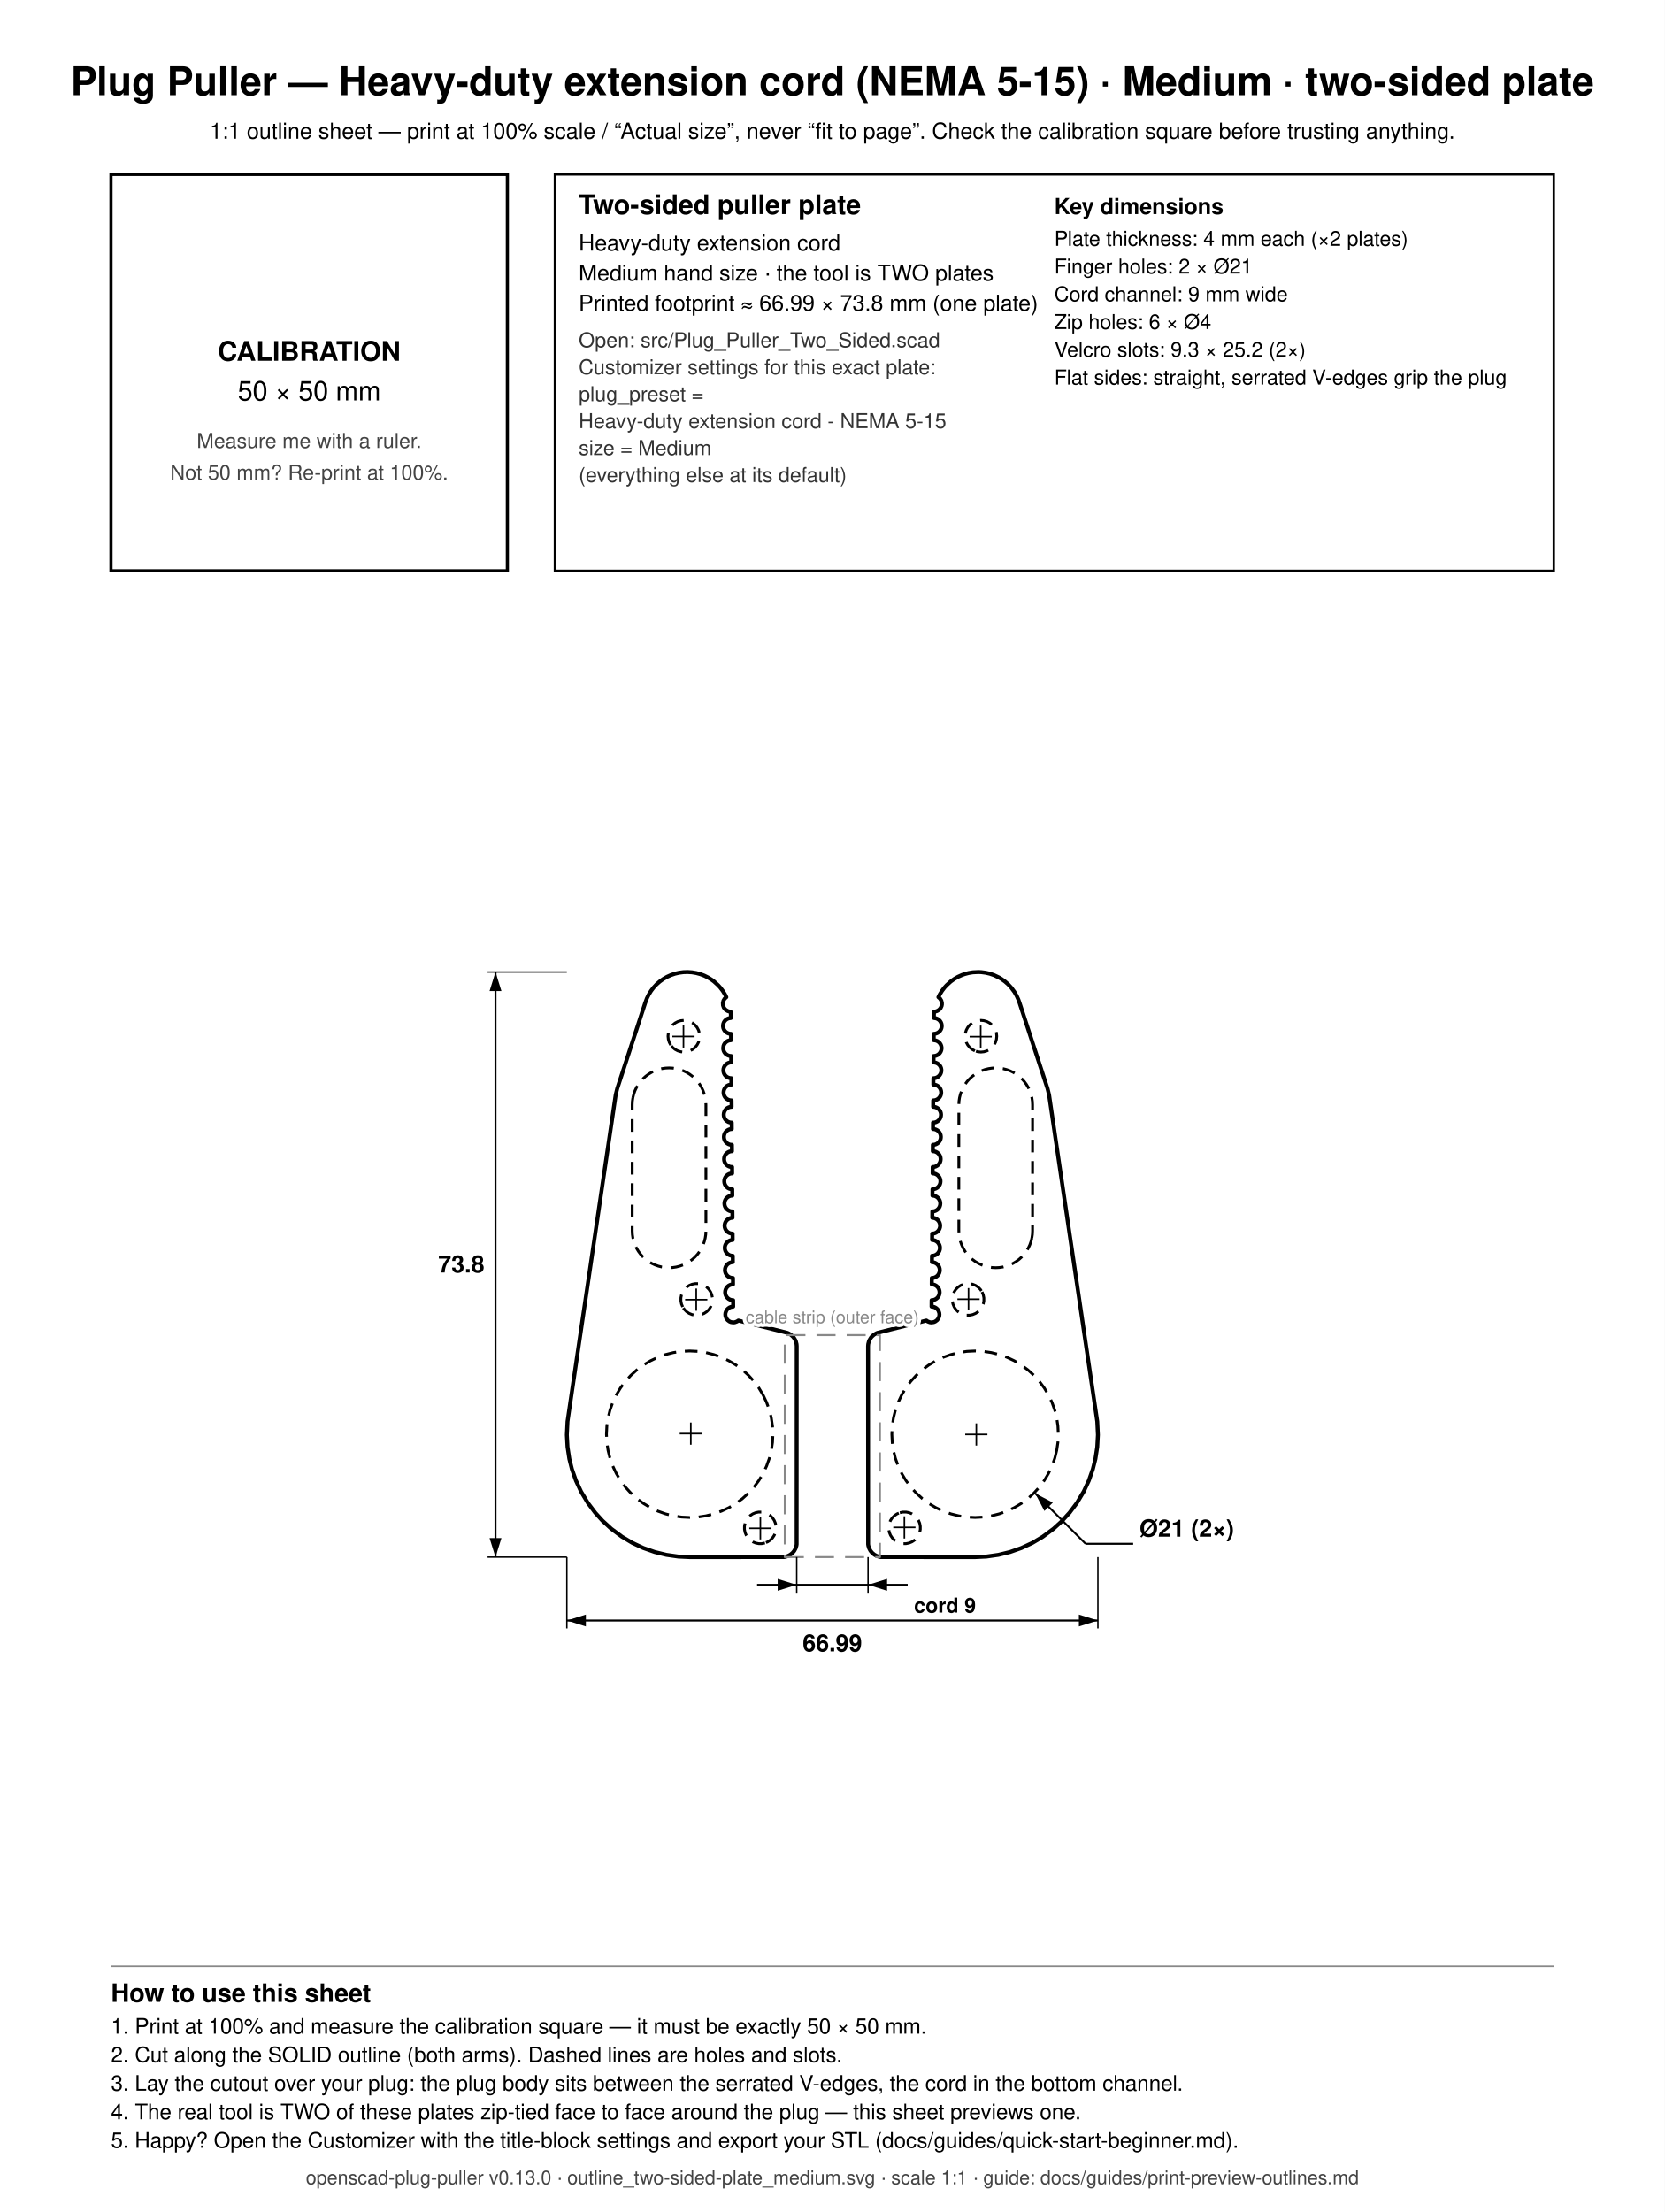
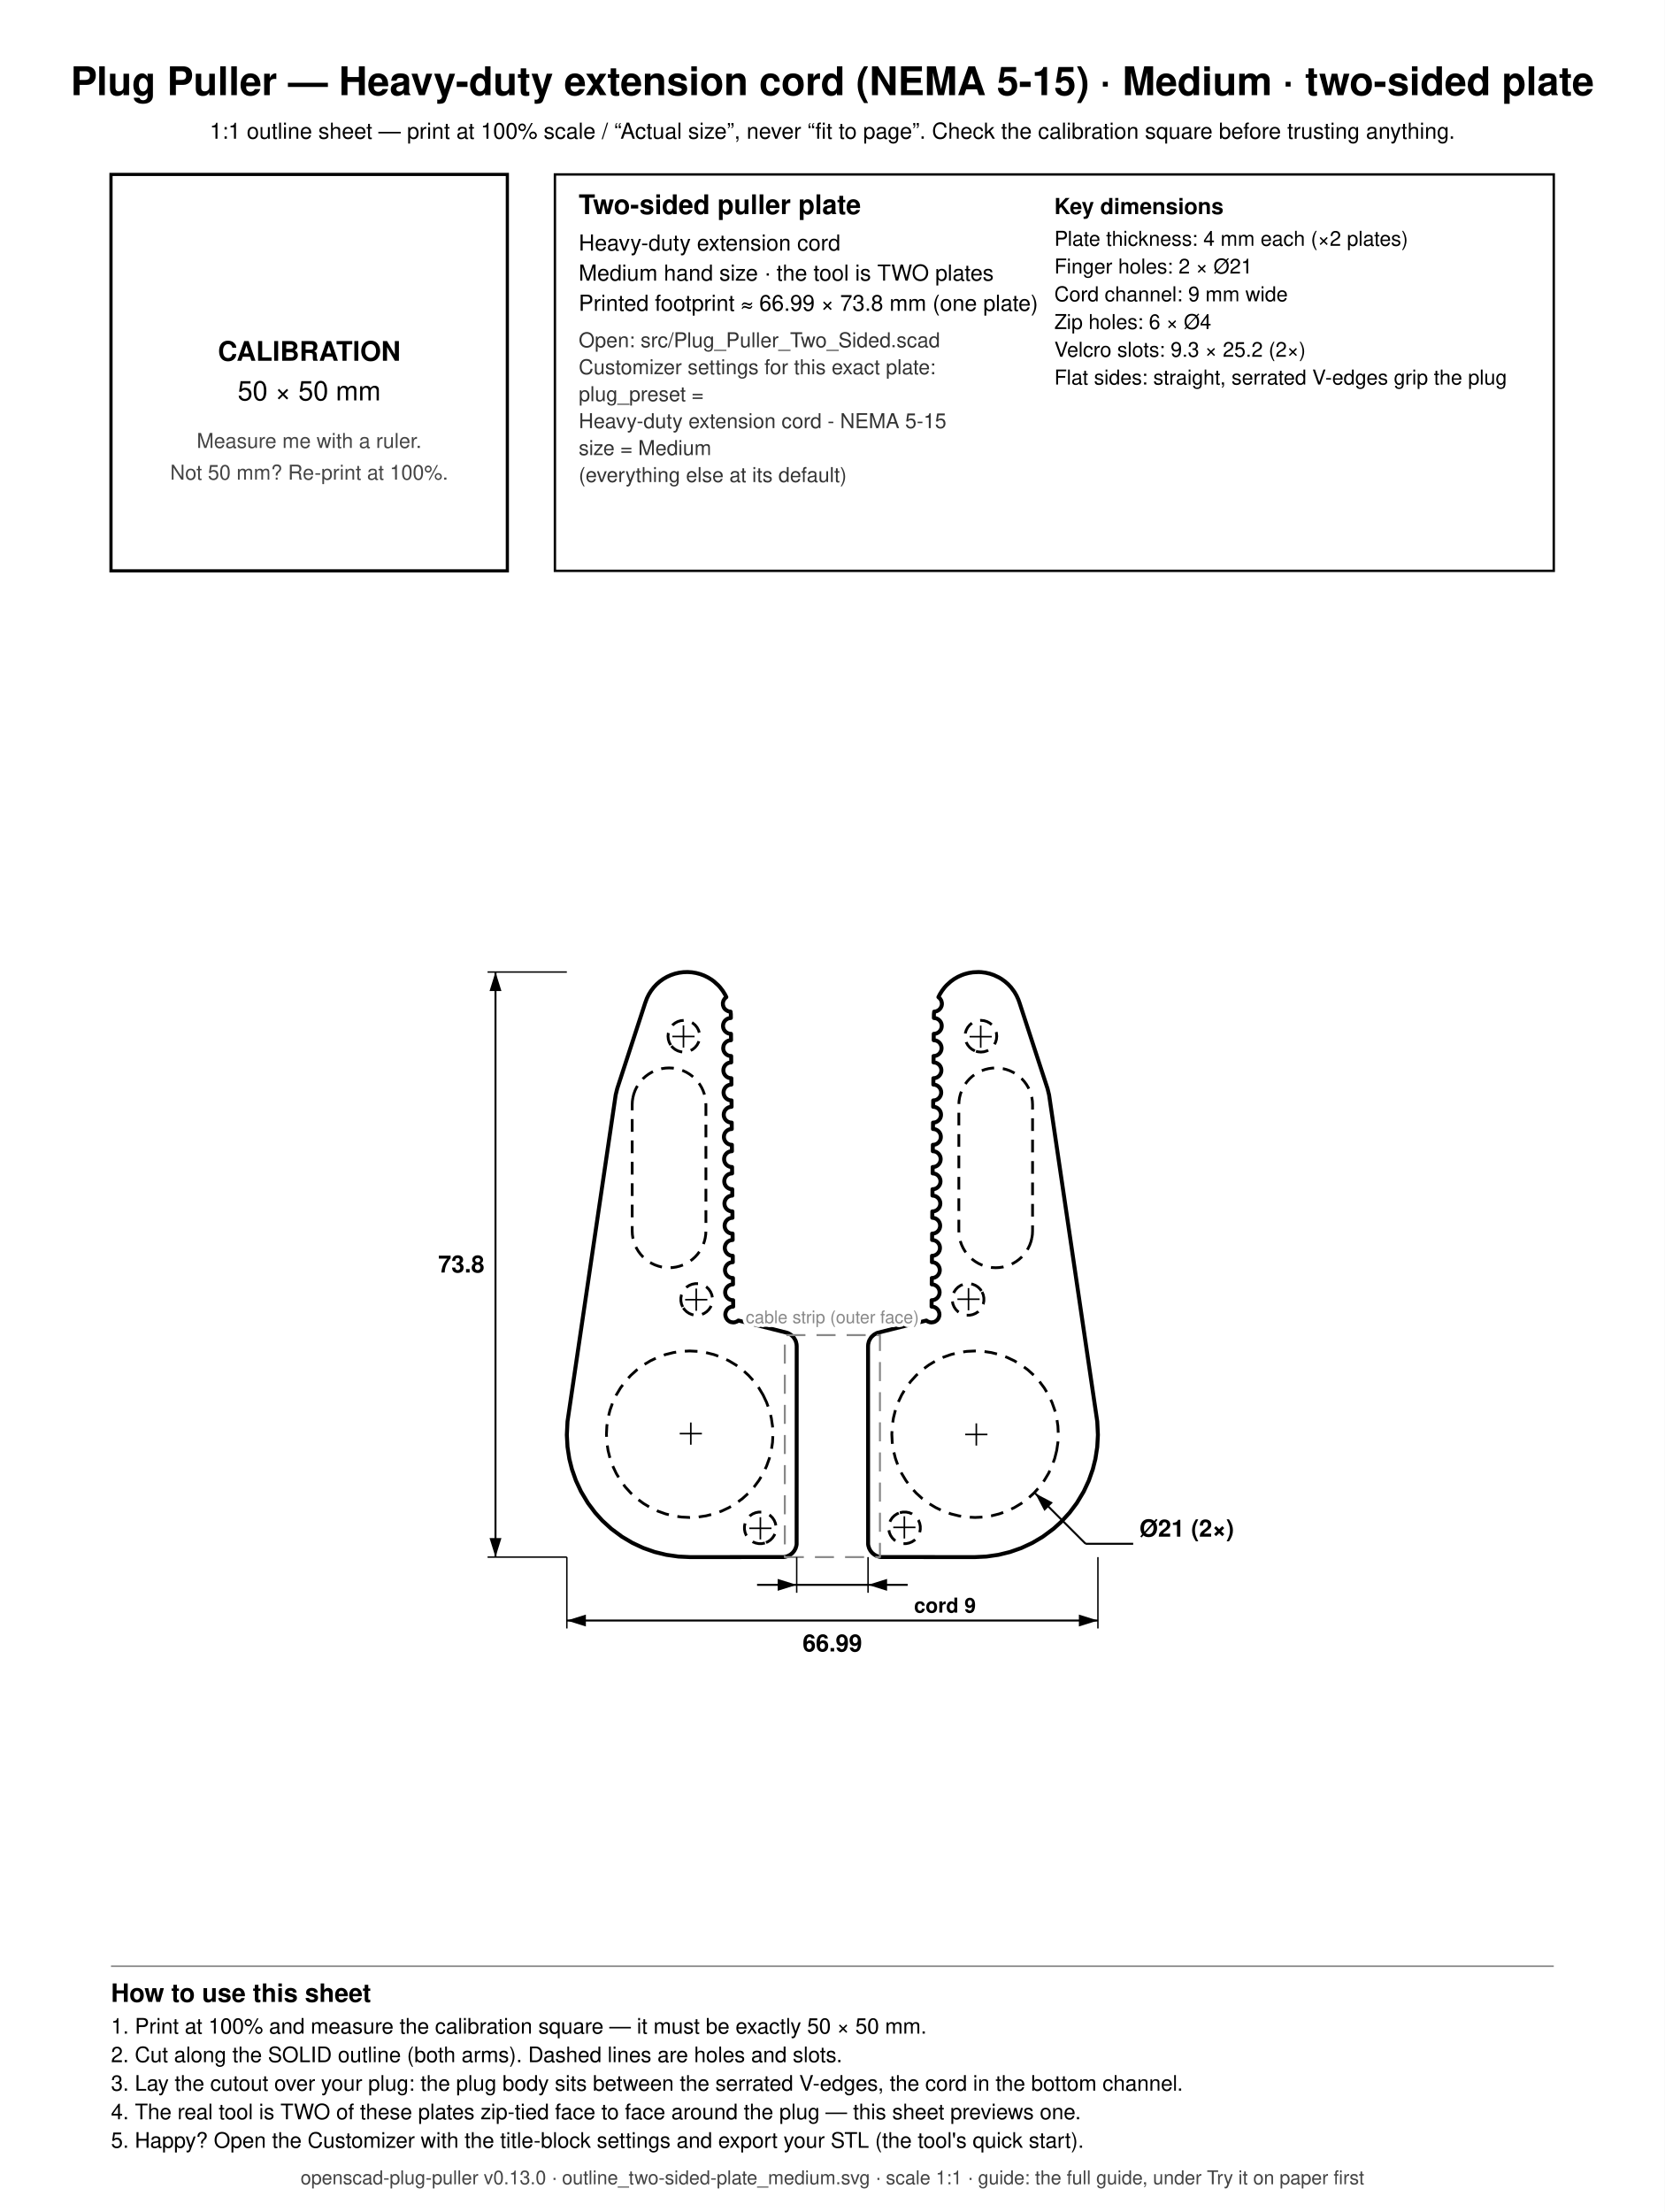
<svg xmlns="http://www.w3.org/2000/svg" width="210mm" height="279mm" viewBox="0 0 210 279">
  <rect x="0" y="0" width="210" height="279" fill="white" />
  <text x="105.000" y="12.000" font-family="Helvetica, Arial, sans-serif" font-size="5" font-weight="bold" text-anchor="middle" fill="black">Plug Puller — Heavy-duty extension cord (NEMA 5-15) · Medium · two-sided plate</text>
  <text x="105.000" y="17.500" font-family="Helvetica, Arial, sans-serif" font-size="2.8" font-weight="normal" text-anchor="middle" fill="black">1:1 outline sheet — print at 100% scale / “Actual size”, never “fit to page”. Check the calibration square before trusting anything.</text>
  <rect x="14" y="22" width="50" height="50" fill="none" stroke="black" stroke-width="0.4" />
  <text x="39.000" y="45.500" font-family="Helvetica, Arial, sans-serif" font-size="3.4" font-weight="bold" text-anchor="middle" fill="black">CALIBRATION</text>
  <text x="39.000" y="50.500" font-family="Helvetica, Arial, sans-serif" font-size="3.4" font-weight="normal" text-anchor="middle" fill="black">50 × 50 mm</text>
  <text x="39.000" y="56.500" font-family="Helvetica, Arial, sans-serif" font-size="2.6" font-weight="normal" text-anchor="middle" fill="#444444">Measure me with a ruler.</text>
  <text x="39.000" y="60.500" font-family="Helvetica, Arial, sans-serif" font-size="2.6" font-weight="normal" text-anchor="middle" fill="#444444">Not 50 mm? Re-print at 100%.</text>
  <rect x="70" y="22" width="126" height="50" fill="none" stroke="black" stroke-width="0.3" />
  <text x="73.000" y="27.000" font-family="Helvetica, Arial, sans-serif" font-size="3.4" font-weight="bold" text-anchor="start" fill="black">Two-sided puller plate</text>
  <text x="73.000" y="31.600" font-family="Helvetica, Arial, sans-serif" font-size="2.8" font-weight="normal" text-anchor="start" fill="black">Heavy-duty extension cord</text>
  <text x="73.000" y="35.400" font-family="Helvetica, Arial, sans-serif" font-size="2.8" font-weight="normal" text-anchor="start" fill="black">Medium hand size · the tool is TWO plates</text>
  <text x="73.000" y="39.200" font-family="Helvetica, Arial, sans-serif" font-size="2.8" font-weight="normal" text-anchor="start" fill="black">Printed footprint ≈ 66.99 × 73.8 mm (one plate)</text>
  <text x="73.000" y="43.800" font-family="Helvetica, Arial, sans-serif" font-size="2.6" font-weight="normal" text-anchor="start" fill="#333333">Open: src/Plug_Puller_Two_Sided.scad</text>
  <text x="73.000" y="47.200" font-family="Helvetica, Arial, sans-serif" font-size="2.6" font-weight="normal" text-anchor="start" fill="#333333">Customizer settings for this exact plate:</text>
  <text x="73.000" y="50.600" font-family="Helvetica, Arial, sans-serif" font-size="2.6" font-weight="normal" text-anchor="start" fill="#333333">  plug_preset =</text>
  <text x="73.000" y="54.000" font-family="Helvetica, Arial, sans-serif" font-size="2.6" font-weight="normal" text-anchor="start" fill="#333333">      Heavy-duty extension cord - NEMA 5-15</text>
  <text x="73.000" y="57.400" font-family="Helvetica, Arial, sans-serif" font-size="2.6" font-weight="normal" text-anchor="start" fill="#333333">  size = Medium</text>
  <text x="73.000" y="60.800" font-family="Helvetica, Arial, sans-serif" font-size="2.6" font-weight="normal" text-anchor="start" fill="#333333">  (everything else at its default)</text>
  <text x="133.000" y="27.000" font-family="Helvetica, Arial, sans-serif" font-size="2.8" font-weight="bold" text-anchor="start" fill="black">Key dimensions</text>
  <text x="133.000" y="31.000" font-family="Helvetica, Arial, sans-serif" font-size="2.6" font-weight="normal" text-anchor="start" fill="black">Plate thickness: 4 mm each (×2 plates)</text>
  <text x="133.000" y="34.500" font-family="Helvetica, Arial, sans-serif" font-size="2.6" font-weight="normal" text-anchor="start" fill="black">Finger holes: 2 × Ø21</text>
  <text x="133.000" y="38.000" font-family="Helvetica, Arial, sans-serif" font-size="2.6" font-weight="normal" text-anchor="start" fill="black">Cord channel: 9 mm wide</text>
  <text x="133.000" y="41.500" font-family="Helvetica, Arial, sans-serif" font-size="2.6" font-weight="normal" text-anchor="start" fill="black">Zip holes: 6 × Ø4</text>
  <text x="133.000" y="45.000" font-family="Helvetica, Arial, sans-serif" font-size="2.6" font-weight="normal" text-anchor="start" fill="black">Velcro slots: 9.3 × 25.2 (2×)</text>
  <text x="133.000" y="48.500" font-family="Helvetica, Arial, sans-serif" font-size="2.6" font-weight="normal" text-anchor="start" fill="black">Flat sides: straight, serrated V-edges grip the plug</text>
  <line x1="14.000" y1="248.000" x2="196.000" y2="248.000" stroke="#888888" stroke-width="0.2" />
  <text x="14.000" y="252.500" font-family="Helvetica, Arial, sans-serif" font-size="3.2" font-weight="bold" text-anchor="start" fill="black">How to use this sheet</text>
  <text x="14.000" y="256.500" font-family="Helvetica, Arial, sans-serif" font-size="2.7" font-weight="normal" text-anchor="start" fill="black">1. Print at 100% and measure the calibration square — it must be exactly 50 × 50 mm.</text>
  <text x="14.000" y="260.100" font-family="Helvetica, Arial, sans-serif" font-size="2.7" font-weight="normal" text-anchor="start" fill="black">2. Cut along the SOLID outline (both arms). Dashed lines are holes and slots.</text>
  <text x="14.000" y="263.700" font-family="Helvetica, Arial, sans-serif" font-size="2.7" font-weight="normal" text-anchor="start" fill="black">3. Lay the cutout over your plug: the plug body sits between the serrated V-edges, the cord in the bottom channel.</text>
  <text x="14.000" y="267.300" font-family="Helvetica, Arial, sans-serif" font-size="2.7" font-weight="normal" text-anchor="start" fill="black">4. The real tool is TWO of these plates zip-tied face to face around the plug — this sheet previews one.</text>
-   <text x="14.000" y="270.900" font-family="Helvetica, Arial, sans-serif" font-size="2.7" font-weight="normal" text-anchor="start" fill="black">5. Happy? Open the Customizer with the title-block settings and export your STL (docs/guides/quick-start-beginner.md).</text>
-   <text x="105.000" y="275.500" font-family="Helvetica, Arial, sans-serif" font-size="2.4" font-weight="normal" text-anchor="middle" fill="#444444">openscad-plug-puller v0.13.0 · outline_two-sided-plate_medium.svg · scale 1:1 · guide: docs/guides/print-preview-outlines.md</text>
+   <text x="14.000" y="270.900" font-family="Helvetica, Arial, sans-serif" font-size="2.7" font-weight="normal" text-anchor="start" fill="black">5. Happy? Open the Customizer with the title-block settings and export your STL (the tool's quick start).</text>
+   <text x="105.000" y="275.500" font-family="Helvetica, Arial, sans-serif" font-size="2.4" font-weight="normal" text-anchor="middle" fill="#444444">openscad-plug-puller v0.13.0 · outline_two-sided-plate_medium.svg · scale 1:1 · guide: the full guide, under Try it on paper first</text>
  <path d="M 118.202 127.521 L 118.452 127.371 L 118.650 127.153 L 118.775 126.888 L 118.813 126.696 L 118.813 126.500 L 118.742 126.215 L 118.591 125.963 L 118.375 125.768 L 118.545 125.429 L 118.830 124.971 L 119.158 124.543 L 119.402 124.274 L 119.932 123.794 L 120.370 123.479 L 120.837 123.209 L 121.329 122.987 L 121.670 122.864 L 122.191 122.725 L 122.723 122.637 L 123.438 122.602 L 123.801 122.620 L 124.336 122.691 L 124.861 122.813 L 125.371 122.987 L 126.019 123.293 L 126.330 123.479 L 126.768 123.794 L 127.174 124.149 L 127.542 124.543 L 127.969 125.118 L 128.238 125.585 L 128.461 126.076 L 128.621 126.525 L 132.139 137.299 L 132.335 138.099 L 138.413 179.292 L 138.496 180.986 L 138.412 182.505 L 138.181 184.008 L 137.854 185.311 L 137.350 186.746 L 136.708 188.125 L 135.835 189.580 L 134.922 190.796 L 133.897 191.915 L 132.899 192.820 L 131.535 193.831 L 130.227 194.605 L 128.848 195.248 L 127.414 195.752 L 125.936 196.113 L 124.431 196.328 L 122.956 196.398 L 111.124 196.389 L 110.949 196.363 L 110.611 196.261 L 110.300 196.094 L 110.027 195.871 L 109.803 195.598 L 109.637 195.287 L 109.535 194.949 L 109.509 194.774 L 109.500 169.803 L 109.520 169.538 L 109.605 169.196 L 109.673 169.033 L 109.855 168.730 L 109.967 168.594 L 110.228 168.357 L 110.531 168.176 L 110.694 168.108 L 116.857 166.559 L 117.033 166.680 L 117.310 166.779 L 117.505 166.798 L 117.795 166.755 L 117.976 166.680 L 118.212 166.505 L 118.387 166.269 L 118.486 165.993 L 118.505 165.798 L 118.486 165.603 L 118.387 165.326 L 118.278 165.163 L 118.139 165.025 L 117.976 164.916 L 117.795 164.841 L 117.513 164.798 L 117.519 163.997 L 117.722 163.979 L 117.910 163.922 L 118.083 163.829 L 118.234 163.705 L 118.359 163.553 L 118.451 163.381 L 118.508 163.193 L 118.527 162.998 L 118.508 162.803 L 118.451 162.615 L 118.359 162.442 L 118.234 162.291 L 118.083 162.166 L 117.910 162.074 L 117.722 162.017 L 117.535 161.998 L 117.542 161.197 L 117.745 161.179 L 117.932 161.122 L 118.105 161.029 L 118.257 160.905 L 118.381 160.753 L 118.473 160.581 L 118.530 160.393 L 118.550 160.198 L 118.530 160.003 L 118.473 159.815 L 118.381 159.642 L 118.257 159.491 L 118.105 159.366 L 117.932 159.274 L 117.745 159.217 L 117.558 159.198 L 117.564 158.397 L 117.767 158.379 L 117.955 158.322 L 118.127 158.229 L 118.279 158.105 L 118.403 157.953 L 118.496 157.781 L 118.553 157.593 L 118.572 157.398 L 118.553 157.203 L 118.496 157.015 L 118.403 156.842 L 118.279 156.691 L 118.127 156.566 L 117.955 156.474 L 117.767 156.417 L 117.580 156.398 L 117.586 155.597 L 117.789 155.579 L 117.977 155.522 L 118.150 155.429 L 118.301 155.305 L 118.426 155.153 L 118.518 154.981 L 118.575 154.793 L 118.594 154.598 L 118.575 154.403 L 118.518 154.215 L 118.426 154.042 L 118.301 153.891 L 118.150 153.766 L 117.977 153.674 L 117.789 153.617 L 117.602 153.598 L 117.609 152.797 L 117.812 152.779 L 117.999 152.722 L 118.172 152.629 L 118.324 152.505 L 118.448 152.353 L 118.541 152.181 L 118.597 151.993 L 118.617 151.798 L 118.597 151.603 L 118.541 151.415 L 118.448 151.242 L 118.324 151.091 L 118.172 150.966 L 117.999 150.874 L 117.812 150.817 L 117.625 150.798 L 117.631 149.997 L 117.834 149.979 L 118.022 149.922 L 118.195 149.829 L 118.346 149.705 L 118.471 149.553 L 118.563 149.381 L 118.620 149.193 L 118.639 148.998 L 118.620 148.803 L 118.563 148.615 L 118.471 148.442 L 118.346 148.291 L 118.195 148.166 L 118.022 148.074 L 117.834 148.017 L 117.647 147.998 L 117.653 147.197 L 117.857 147.179 L 118.044 147.122 L 118.217 147.029 L 118.369 146.905 L 118.493 146.753 L 118.585 146.581 L 118.642 146.393 L 118.661 146.198 L 118.642 146.003 L 118.585 145.815 L 118.493 145.642 L 118.369 145.491 L 118.217 145.366 L 118.044 145.274 L 117.857 145.217 L 117.669 145.198 L 117.676 144.397 L 117.879 144.379 L 118.066 144.322 L 118.239 144.229 L 118.391 144.105 L 118.515 143.953 L 118.608 143.781 L 118.665 143.593 L 118.684 143.398 L 118.665 143.203 L 118.608 143.015 L 118.515 142.842 L 118.391 142.691 L 118.239 142.566 L 118.066 142.474 L 117.879 142.417 L 117.692 142.398 L 117.698 141.597 L 117.901 141.579 L 118.089 141.522 L 118.262 141.429 L 118.413 141.305 L 118.538 141.153 L 118.630 140.981 L 118.687 140.793 L 118.706 140.598 L 118.687 140.403 L 118.630 140.215 L 118.538 140.042 L 118.413 139.891 L 118.262 139.766 L 118.089 139.674 L 117.901 139.617 L 117.714 139.598 L 117.721 138.797 L 117.924 138.779 L 118.111 138.722 L 118.284 138.629 L 118.436 138.505 L 118.560 138.353 L 118.652 138.181 L 118.709 137.993 L 118.729 137.798 L 118.709 137.603 L 118.652 137.415 L 118.560 137.242 L 118.436 137.091 L 118.284 136.966 L 118.111 136.874 L 117.924 136.817 L 117.737 136.798 L 117.743 135.997 L 117.849 135.993 L 118.041 135.955 L 118.222 135.880 L 118.385 135.771 L 118.524 135.632 L 118.633 135.469 L 118.708 135.288 L 118.746 135.096 L 118.746 134.900 L 118.708 134.708 L 118.633 134.526 L 118.524 134.363 L 118.385 134.225 L 118.222 134.116 L 118.041 134.041 L 117.759 133.998 L 117.765 133.197 L 117.871 133.193 L 118.064 133.155 L 118.245 133.080 L 118.408 132.971 L 118.546 132.832 L 118.655 132.669 L 118.730 132.488 L 118.768 132.296 L 118.768 132.100 L 118.730 131.908 L 118.655 131.726 L 118.546 131.563 L 118.408 131.425 L 118.245 131.316 L 118.064 131.241 L 117.781 131.198 L 117.788 130.397 L 117.894 130.393 L 118.086 130.355 L 118.267 130.280 L 118.430 130.171 L 118.569 130.032 L 118.678 129.869 L 118.753 129.688 L 118.791 129.496 L 118.791 129.300 L 118.753 129.108 L 118.678 128.926 L 118.569 128.763 L 118.430 128.625 L 118.267 128.516 L 118.086 128.441 L 117.804 128.398 L 117.807 127.931 L 117.842 127.597 L 118.013 127.579 L 118.202 127.521 Z" fill="none" stroke="black" stroke-width="0.5" stroke-linejoin="round" />
  <path d="M 130.165 156.146 L 130.052 156.601 L 129.898 157.031 L 129.706 157.436 L 129.467 157.834 L 129.195 158.200 L 128.889 158.538 L 128.550 158.845 L 128.184 159.116 L 127.798 159.347 L 127.386 159.542 L 126.950 159.698 L 126.507 159.809 L 126.055 159.876 L 125.607 159.898 L 125.151 159.876 L 124.700 159.809 L 124.257 159.698 L 123.827 159.545 L 123.415 159.350 L 123.017 159.112 L 122.651 158.840 L 122.318 158.538 L 122.011 158.200 L 121.739 157.834 L 121.504 157.443 L 121.309 157.031 L 121.153 156.594 L 121.042 156.151 L 120.976 155.707 L 120.953 155.246 L 120.953 139.350 L 120.976 138.888 L 121.042 138.444 L 121.153 138.002 L 121.309 137.565 L 121.501 137.159 L 121.735 136.768 L 122.011 136.395 L 122.313 136.063 L 122.651 135.756 L 123.023 135.480 L 123.408 135.249 L 123.821 135.053 L 124.257 134.897 L 124.700 134.787 L 125.151 134.720 L 125.607 134.698 L 126.063 134.721 L 126.514 134.788 L 126.957 134.899 L 127.386 135.053 L 127.798 135.249 L 128.190 135.484 L 128.556 135.756 L 128.894 136.063 L 129.200 136.401 L 129.472 136.768 L 129.706 137.159 L 129.901 137.572 L 130.054 138.002 L 130.165 138.444 L 130.230 138.888 L 130.253 139.350 L 130.253 155.246 L 130.231 155.700 L 130.165 156.146 Z" fill="none" stroke="black" stroke-width="0.35" stroke-linejoin="round" stroke-dasharray="1.6,1.1" />
  <path d="M 123.879 162.948 L 124.034 163.317 L 124.110 163.702 L 124.110 164.094 L 124.034 164.478 L 123.884 164.840 L 123.666 165.166 L 123.389 165.444 L 123.063 165.661 L 122.700 165.811 L 122.316 165.888 L 121.924 165.888 L 121.539 165.811 L 121.177 165.661 L 120.851 165.444 L 120.574 165.166 L 120.356 164.840 L 120.206 164.478 L 120.130 164.094 L 120.130 163.702 L 120.206 163.317 L 120.356 162.955 L 120.574 162.629 L 120.851 162.352 L 121.177 162.134 L 121.539 161.984 L 121.924 161.908 L 122.316 161.908 L 122.700 161.984 L 123.063 162.134 L 123.389 162.352 L 123.666 162.629 L 123.879 162.948 Z" fill="none" stroke="black" stroke-width="0.35" stroke-linejoin="round" stroke-dasharray="1.6,1.1" />
  <path d="M 113.511 190.797 L 113.904 190.718 L 114.296 190.718 L 114.680 190.794 L 115.043 190.944 L 115.369 191.162 L 115.646 191.439 L 115.864 191.765 L 116.014 192.127 L 116.090 192.512 L 116.090 192.904 L 116.014 193.288 L 115.864 193.650 L 115.646 193.976 L 115.369 194.254 L 115.043 194.471 L 114.680 194.621 L 114.296 194.698 L 113.904 194.698 L 113.520 194.621 L 113.157 194.471 L 112.831 194.254 L 112.554 193.976 L 112.336 193.650 L 112.186 193.288 L 112.110 192.904 L 112.110 192.512 L 112.186 192.127 L 112.336 191.765 L 112.554 191.439 L 112.831 191.162 L 113.157 190.944 L 113.511 190.797 Z" fill="none" stroke="black" stroke-width="0.35" stroke-linejoin="round" stroke-dasharray="1.6,1.1" />
  <path d="M 133.299 182.943 L 133.049 183.942 L 132.702 184.913 L 132.262 185.844 L 131.732 186.728 L 131.119 187.556 L 130.427 188.320 L 129.664 189.012 L 128.836 189.626 L 127.953 190.156 L 127.022 190.597 L 126.051 190.944 L 125.052 191.195 L 124.033 191.347 L 123.004 191.398 L 121.974 191.347 L 120.955 191.197 L 119.956 190.947 L 118.985 190.600 L 118.054 190.160 L 117.170 189.630 L 116.342 189.017 L 115.578 188.325 L 114.886 187.562 L 114.272 186.734 L 113.742 185.851 L 113.301 184.919 L 112.953 183.949 L 112.703 182.950 L 112.551 181.931 L 112.500 180.902 L 112.550 179.872 L 112.701 178.853 L 112.951 177.853 L 113.298 176.883 L 113.738 175.951 L 114.268 175.068 L 114.881 174.240 L 115.573 173.476 L 116.336 172.784 L 117.164 172.170 L 118.047 171.640 L 118.978 171.199 L 119.949 170.851 L 120.948 170.600 L 121.967 170.449 L 122.996 170.398 L 124.026 170.448 L 125.045 170.599 L 126.044 170.849 L 127.015 171.196 L 127.946 171.636 L 128.830 172.166 L 129.658 172.779 L 130.422 173.471 L 131.114 174.234 L 131.728 175.061 L 132.258 175.945 L 132.699 176.876 L 133.047 177.846 L 133.297 178.846 L 133.449 179.865 L 133.500 180.894 L 133.450 181.923 L 133.299 182.943 Z" fill="none" stroke="black" stroke-width="0.35" stroke-linejoin="round" stroke-dasharray="1.6,1.1" />
  <path d="M 122.975 132.547 L 122.623 132.361 L 122.320 132.112 L 122.071 131.809 L 121.887 131.463 L 121.773 131.088 L 121.734 130.698 L 121.773 130.308 L 121.887 129.933 L 122.071 129.587 L 122.320 129.284 L 122.623 129.035 L 122.969 128.850 L 123.344 128.737 L 123.734 128.698 L 124.124 128.737 L 124.499 128.850 L 124.845 129.035 L 125.148 129.284 L 125.397 129.587 L 125.581 129.933 L 125.695 130.308 L 125.734 130.698 L 125.695 131.088 L 125.581 131.463 L 125.397 131.809 L 125.148 132.112 L 124.845 132.361 L 124.499 132.545 L 124.124 132.659 L 123.734 132.698 L 123.344 132.659 L 122.975 132.547 Z" fill="none" stroke="black" stroke-width="0.35" stroke-linejoin="round" stroke-dasharray="1.6,1.1" />
  <path d="M 91.936 131.241 L 92.219 131.198 L 92.212 130.397 L 92.106 130.393 L 91.914 130.355 L 91.733 130.280 L 91.570 130.171 L 91.431 130.032 L 91.322 129.869 L 91.247 129.688 L 91.209 129.496 L 91.209 129.300 L 91.247 129.108 L 91.322 128.926 L 91.431 128.763 L 91.570 128.625 L 91.733 128.516 L 91.914 128.441 L 92.196 128.398 L 92.193 127.931 L 92.158 127.597 L 91.987 127.579 L 91.799 127.522 L 91.548 127.371 L 91.409 127.232 L 91.300 127.069 L 91.201 126.793 L 91.187 126.500 L 91.258 126.215 L 91.409 125.963 L 91.625 125.768 L 91.455 125.429 L 91.170 124.971 L 90.842 124.543 L 90.598 124.274 L 90.068 123.794 L 89.777 123.577 L 89.319 123.293 L 88.835 123.054 L 88.330 122.864 L 87.809 122.725 L 87.277 122.637 L 86.738 122.602 L 86.199 122.620 L 85.664 122.691 L 85.139 122.813 L 84.629 122.987 L 84.137 123.209 L 83.670 123.479 L 83.232 123.794 L 82.826 124.149 L 82.458 124.543 L 82.130 124.971 L 81.845 125.429 L 81.606 125.913 L 81.379 126.525 L 77.861 137.299 L 77.665 138.099 L 71.587 179.292 L 71.504 180.986 L 71.588 182.505 L 71.819 184.008 L 72.146 185.311 L 72.650 186.746 L 73.292 188.125 L 74.165 189.580 L 75.078 190.796 L 75.983 191.795 L 77.101 192.820 L 78.465 193.831 L 79.773 194.605 L 81.152 195.248 L 82.586 195.752 L 84.064 196.113 L 85.569 196.328 L 87.044 196.398 L 98.876 196.389 L 99.051 196.363 L 99.389 196.261 L 99.700 196.094 L 99.973 195.871 L 100.197 195.598 L 100.363 195.287 L 100.465 194.949 L 100.491 194.774 L 100.500 169.803 L 100.480 169.538 L 100.395 169.196 L 100.327 169.033 L 100.145 168.730 L 100.033 168.594 L 99.772 168.357 L 99.469 168.176 L 99.306 168.108 L 93.143 166.559 L 92.967 166.680 L 92.690 166.779 L 92.495 166.798 L 92.205 166.755 L 92.024 166.680 L 91.788 166.505 L 91.613 166.269 L 91.514 165.993 L 91.495 165.798 L 91.514 165.603 L 91.613 165.326 L 91.722 165.163 L 91.861 165.025 L 92.024 164.916 L 92.205 164.841 L 92.487 164.798 L 92.481 163.997 L 92.278 163.979 L 92.090 163.922 L 91.917 163.829 L 91.766 163.705 L 91.641 163.553 L 91.549 163.381 L 91.492 163.193 L 91.473 162.998 L 91.492 162.803 L 91.549 162.615 L 91.641 162.442 L 91.766 162.291 L 91.917 162.166 L 92.090 162.074 L 92.278 162.017 L 92.465 161.998 L 92.458 161.197 L 92.255 161.179 L 92.068 161.122 L 91.895 161.029 L 91.743 160.905 L 91.619 160.753 L 91.527 160.581 L 91.470 160.393 L 91.450 160.198 L 91.470 160.003 L 91.527 159.815 L 91.619 159.642 L 91.743 159.491 L 91.895 159.366 L 92.068 159.274 L 92.255 159.217 L 92.442 159.198 L 92.436 158.397 L 92.233 158.379 L 92.045 158.322 L 91.873 158.229 L 91.721 158.105 L 91.597 157.953 L 91.504 157.781 L 91.447 157.593 L 91.428 157.398 L 91.447 157.203 L 91.504 157.015 L 91.597 156.842 L 91.721 156.691 L 91.873 156.566 L 92.045 156.474 L 92.233 156.417 L 92.420 156.398 L 92.414 155.597 L 92.211 155.579 L 92.023 155.522 L 91.850 155.429 L 91.699 155.305 L 91.574 155.153 L 91.482 154.981 L 91.425 154.793 L 91.406 154.598 L 91.425 154.403 L 91.482 154.215 L 91.574 154.042 L 91.699 153.891 L 91.850 153.766 L 92.023 153.674 L 92.211 153.617 L 92.398 153.598 L 92.391 152.797 L 92.188 152.779 L 92.001 152.722 L 91.828 152.629 L 91.676 152.505 L 91.552 152.353 L 91.459 152.181 L 91.403 151.993 L 91.383 151.798 L 91.403 151.603 L 91.459 151.415 L 91.552 151.242 L 91.676 151.091 L 91.828 150.966 L 92.001 150.874 L 92.188 150.817 L 92.375 150.798 L 92.369 149.997 L 92.166 149.979 L 91.978 149.922 L 91.805 149.829 L 91.654 149.705 L 91.529 149.553 L 91.437 149.381 L 91.380 149.193 L 91.361 148.998 L 91.380 148.803 L 91.437 148.615 L 91.529 148.442 L 91.654 148.291 L 91.805 148.166 L 91.978 148.074 L 92.166 148.017 L 92.353 147.998 L 92.347 147.197 L 92.143 147.179 L 91.956 147.122 L 91.783 147.029 L 91.631 146.905 L 91.507 146.753 L 91.415 146.581 L 91.358 146.393 L 91.339 146.198 L 91.358 146.003 L 91.415 145.815 L 91.507 145.642 L 91.631 145.491 L 91.783 145.366 L 91.956 145.274 L 92.143 145.217 L 92.331 145.198 L 92.324 144.397 L 92.121 144.379 L 91.934 144.322 L 91.761 144.229 L 91.609 144.105 L 91.485 143.953 L 91.392 143.781 L 91.335 143.593 L 91.316 143.398 L 91.335 143.203 L 91.392 143.015 L 91.485 142.842 L 91.609 142.691 L 91.761 142.566 L 91.934 142.474 L 92.121 142.417 L 92.308 142.398 L 92.302 141.597 L 92.099 141.579 L 91.911 141.522 L 91.738 141.429 L 91.587 141.305 L 91.462 141.153 L 91.370 140.981 L 91.313 140.793 L 91.294 140.598 L 91.313 140.403 L 91.370 140.215 L 91.462 140.042 L 91.587 139.891 L 91.738 139.766 L 91.911 139.674 L 92.099 139.617 L 92.286 139.598 L 92.279 138.797 L 92.076 138.779 L 91.889 138.722 L 91.716 138.629 L 91.564 138.505 L 91.440 138.353 L 91.348 138.181 L 91.291 137.993 L 91.271 137.798 L 91.291 137.603 L 91.348 137.415 L 91.440 137.242 L 91.564 137.091 L 91.716 136.966 L 91.889 136.874 L 92.076 136.817 L 92.263 136.798 L 92.257 135.997 L 92.054 135.979 L 91.866 135.922 L 91.694 135.829 L 91.542 135.705 L 91.418 135.553 L 91.325 135.381 L 91.268 135.193 L 91.249 134.998 L 91.268 134.803 L 91.325 134.615 L 91.418 134.442 L 91.542 134.291 L 91.694 134.166 L 91.866 134.074 L 92.054 134.017 L 92.241 133.998 L 92.235 133.197 L 92.032 133.179 L 91.844 133.122 L 91.671 133.029 L 91.520 132.905 L 91.395 132.753 L 91.303 132.581 L 91.246 132.393 L 91.227 132.198 L 91.270 131.908 L 91.345 131.726 L 91.454 131.563 L 91.592 131.425 L 91.755 131.316 L 91.936 131.241 Z" fill="none" stroke="black" stroke-width="0.5" stroke-linejoin="round" />
  <path d="M 96.489 194.619 L 96.096 194.698 L 95.704 194.698 L 95.320 194.621 L 94.957 194.471 L 94.631 194.254 L 94.354 193.976 L 94.136 193.650 L 93.986 193.288 L 93.910 192.904 L 93.910 192.512 L 93.986 192.127 L 94.136 191.765 L 94.354 191.439 L 94.631 191.162 L 94.957 190.944 L 95.320 190.794 L 95.704 190.718 L 96.096 190.718 L 96.480 190.794 L 96.843 190.944 L 97.169 191.162 L 97.446 191.439 L 97.664 191.765 L 97.814 192.127 L 97.890 192.512 L 97.890 192.904 L 97.814 193.288 L 97.664 193.650 L 97.446 193.976 L 97.169 194.254 L 96.843 194.471 L 96.489 194.619 Z" fill="none" stroke="black" stroke-width="0.35" stroke-linejoin="round" stroke-dasharray="1.6,1.1" />
  <path d="M 86.121 164.848 L 85.966 164.478 L 85.890 164.094 L 85.890 163.702 L 85.966 163.317 L 86.116 162.955 L 86.334 162.629 L 86.611 162.352 L 86.937 162.134 L 87.300 161.984 L 87.684 161.908 L 88.076 161.908 L 88.461 161.984 L 88.823 162.134 L 89.149 162.352 L 89.426 162.629 L 89.644 162.955 L 89.794 163.317 L 89.870 163.702 L 89.870 164.094 L 89.794 164.478 L 89.644 164.840 L 89.426 165.166 L 89.149 165.444 L 88.823 165.661 L 88.461 165.811 L 88.076 165.888 L 87.684 165.888 L 87.300 165.811 L 86.937 165.661 L 86.611 165.444 L 86.334 165.166 L 86.121 164.848 Z" fill="none" stroke="black" stroke-width="0.35" stroke-linejoin="round" stroke-dasharray="1.6,1.1" />
  <path d="M 79.835 138.450 L 79.948 137.994 L 80.102 137.565 L 80.294 137.159 L 80.533 136.761 L 80.805 136.395 L 81.111 136.057 L 81.450 135.751 L 81.816 135.480 L 82.202 135.249 L 82.614 135.053 L 83.050 134.897 L 83.493 134.787 L 83.945 134.720 L 84.393 134.698 L 84.849 134.720 L 85.300 134.787 L 85.743 134.897 L 86.173 135.051 L 86.585 135.245 L 86.983 135.484 L 87.349 135.756 L 87.682 136.057 L 87.989 136.395 L 88.261 136.761 L 88.496 137.153 L 88.691 137.565 L 88.847 138.002 L 88.958 138.444 L 89.024 138.888 L 89.047 139.350 L 89.047 155.246 L 89.024 155.707 L 88.958 156.151 L 88.847 156.594 L 88.691 157.031 L 88.499 157.436 L 88.265 157.828 L 87.989 158.200 L 87.687 158.533 L 87.349 158.840 L 86.977 159.116 L 86.592 159.347 L 86.179 159.542 L 85.743 159.698 L 85.300 159.809 L 84.849 159.876 L 84.393 159.898 L 83.937 159.875 L 83.486 159.808 L 83.043 159.696 L 82.614 159.542 L 82.202 159.347 L 81.810 159.112 L 81.444 158.840 L 81.106 158.533 L 80.800 158.195 L 80.528 157.828 L 80.294 157.436 L 80.099 157.024 L 79.946 156.594 L 79.835 156.151 L 79.770 155.707 L 79.747 155.246 L 79.747 139.350 L 79.769 138.896 L 79.835 138.450 Z" fill="none" stroke="black" stroke-width="0.35" stroke-linejoin="round" stroke-dasharray="1.6,1.1" />
  <path d="M 96.258 175.945 L 96.699 176.876 L 97.047 177.846 L 97.297 178.846 L 97.449 179.865 L 97.500 180.894 L 97.450 181.923 L 97.299 182.943 L 97.049 183.942 L 96.702 184.913 L 96.262 185.844 L 95.732 186.728 L 95.119 187.556 L 94.427 188.320 L 93.664 189.012 L 92.836 189.626 L 91.953 190.156 L 91.022 190.597 L 90.051 190.944 L 89.052 191.195 L 88.033 191.347 L 87.004 191.398 L 85.974 191.347 L 84.955 191.197 L 83.956 190.947 L 82.985 190.600 L 82.054 190.160 L 81.170 189.630 L 80.342 189.017 L 79.578 188.325 L 78.886 187.562 L 78.272 186.734 L 77.742 185.851 L 77.301 184.919 L 76.953 183.949 L 76.703 182.950 L 76.551 181.931 L 76.500 180.902 L 76.550 179.872 L 76.701 178.853 L 76.951 177.853 L 77.298 176.883 L 77.738 175.951 L 78.268 175.068 L 78.881 174.240 L 79.573 173.476 L 80.336 172.784 L 81.164 172.170 L 82.047 171.640 L 82.978 171.199 L 83.949 170.851 L 84.948 170.600 L 85.967 170.449 L 86.996 170.398 L 88.026 170.448 L 89.045 170.599 L 90.044 170.849 L 91.015 171.196 L 91.946 171.636 L 92.830 172.166 L 93.658 172.779 L 94.422 173.471 L 95.114 174.234 L 95.728 175.061 L 96.258 175.945 Z" fill="none" stroke="black" stroke-width="0.35" stroke-linejoin="round" stroke-dasharray="1.6,1.1" />
  <path d="M 84.608 131.816 L 84.419 131.463 L 84.305 131.088 L 84.266 130.698 L 84.305 130.308 L 84.419 129.933 L 84.603 129.587 L 84.852 129.284 L 85.155 129.035 L 85.501 128.850 L 85.876 128.737 L 86.266 128.698 L 86.656 128.737 L 87.031 128.850 L 87.377 129.035 L 87.680 129.284 L 87.929 129.587 L 88.113 129.933 L 88.227 130.308 L 88.266 130.698 L 88.227 131.088 L 88.113 131.463 L 87.929 131.809 L 87.680 132.112 L 87.377 132.361 L 87.031 132.545 L 86.656 132.659 L 86.266 132.698 L 85.876 132.659 L 85.501 132.545 L 85.155 132.361 L 84.852 132.112 L 84.608 131.816 Z" fill="none" stroke="black" stroke-width="0.35" stroke-linejoin="round" stroke-dasharray="1.6,1.1" />
  <line x1="120.773" y1="163.869" x2="123.573" y2="163.869" stroke="black" stroke-width="0.2" />
  <line x1="122.173" y1="162.469" x2="122.173" y2="165.269" stroke="black" stroke-width="0.2" />
  <line x1="112.682" y1="192.650" x2="115.482" y2="192.650" stroke="black" stroke-width="0.2" />
  <line x1="114.082" y1="191.250" x2="114.082" y2="194.050" stroke="black" stroke-width="0.2" />
  <line x1="121.758" y1="180.929" x2="124.558" y2="180.929" stroke="black" stroke-width="0.2" />
  <line x1="123.158" y1="179.529" x2="123.158" y2="182.329" stroke="black" stroke-width="0.2" />
  <line x1="122.311" y1="130.754" x2="125.111" y2="130.754" stroke="black" stroke-width="0.2" />
  <line x1="123.711" y1="129.354" x2="123.711" y2="132.154" stroke="black" stroke-width="0.2" />
  <line x1="94.518" y1="192.766" x2="97.318" y2="192.766" stroke="black" stroke-width="0.2" />
  <line x1="95.918" y1="191.366" x2="95.918" y2="194.166" stroke="black" stroke-width="0.2" />
  <line x1="86.427" y1="163.927" x2="89.227" y2="163.927" stroke="black" stroke-width="0.2" />
  <line x1="87.827" y1="162.527" x2="87.827" y2="165.327" stroke="black" stroke-width="0.2" />
  <line x1="85.742" y1="180.822" x2="88.542" y2="180.822" stroke="black" stroke-width="0.2" />
  <line x1="87.142" y1="179.422" x2="87.142" y2="182.222" stroke="black" stroke-width="0.2" />
  <line x1="84.816" y1="130.732" x2="87.616" y2="130.732" stroke="black" stroke-width="0.2" />
  <line x1="86.216" y1="129.332" x2="86.216" y2="132.132" stroke="black" stroke-width="0.2" />
  <path d="M 99.000 196.398 L 111.000 196.398 L 111.000 168.398 L 99.000 168.398 Z" fill="none" stroke="#888888" stroke-width="0.25" stroke-linejoin="round" stroke-dasharray="2.4,1.4" />
  <text x="105.000" y="166.898" font-family="Helvetica, Arial, sans-serif" font-size="2.2" font-weight="normal" text-anchor="middle" fill="#888888" paint-order="stroke" stroke="white" stroke-width="0.9">cable strip (outer face)</text>
  <line x1="71.504" y1="122.602" x2="61.504" y2="122.602" stroke="black" stroke-width="0.18" />
  <line x1="71.504" y1="196.398" x2="61.504" y2="196.398" stroke="black" stroke-width="0.18" />
  <line x1="62.504" y1="122.602" x2="62.504" y2="196.398" stroke="black" stroke-width="0.25" />
  <polygon points="62.504,122.602 63.254,125.002 61.754,125.002" fill="black" />
  <polygon points="62.504,196.398 61.754,193.998 63.254,193.998" fill="black" />
  <text x="61.104" y="160.500" font-family="Helvetica, Arial, sans-serif" font-size="3" font-weight="bold" text-anchor="end" fill="black" paint-order="stroke" stroke="white" stroke-width="0.9">73.8</text>
  <line x1="71.504" y1="196.398" x2="71.504" y2="205.398" stroke="black" stroke-width="0.18" />
  <line x1="138.496" y1="196.398" x2="138.496" y2="205.398" stroke="black" stroke-width="0.18" />
  <line x1="71.504" y1="204.398" x2="138.496" y2="204.398" stroke="black" stroke-width="0.25" />
  <polygon points="71.504,204.398 73.904,203.648 73.904,205.148" fill="black" />
  <polygon points="138.496,204.398 136.096,205.148 136.096,203.648" fill="black" />
  <text x="105.000" y="208.298" font-family="Helvetica, Arial, sans-serif" font-size="3" font-weight="bold" text-anchor="middle" fill="black" paint-order="stroke" stroke="white" stroke-width="0.9">66.99</text>
  <line x1="100.500" y1="196.398" x2="100.500" y2="200.898" stroke="black" stroke-width="0.18" />
  <line x1="109.500" y1="196.398" x2="109.500" y2="200.898" stroke="black" stroke-width="0.18" />
  <line x1="95.500" y1="199.898" x2="114.500" y2="199.898" stroke="black" stroke-width="0.25" />
  <polygon points="100.500,199.898 98.100,200.648 98.100,199.148" fill="black" />
  <polygon points="109.500,199.898 111.900,199.148 111.900,200.648" fill="black" />
  <text x="115.300" y="203.398" font-family="Helvetica, Arial, sans-serif" font-size="2.6" font-weight="bold" text-anchor="start" fill="black" paint-order="stroke" stroke="white" stroke-width="0.9">cord 9</text>
  <line x1="130.582" y1="188.353" x2="136.946" y2="194.717" stroke="black" stroke-width="0.25" />
  <polygon points="130.582,188.353 132.809,189.519 131.748,190.580" fill="black" />
  <line x1="136.946" y1="194.717" x2="142.946" y2="194.717" stroke="black" stroke-width="0.25" />
  <text x="143.746" y="193.817" font-family="Helvetica, Arial, sans-serif" font-size="3" font-weight="bold" text-anchor="start" fill="black" paint-order="stroke" stroke="white" stroke-width="0.9">Ø21 (2×)</text>
</svg>
